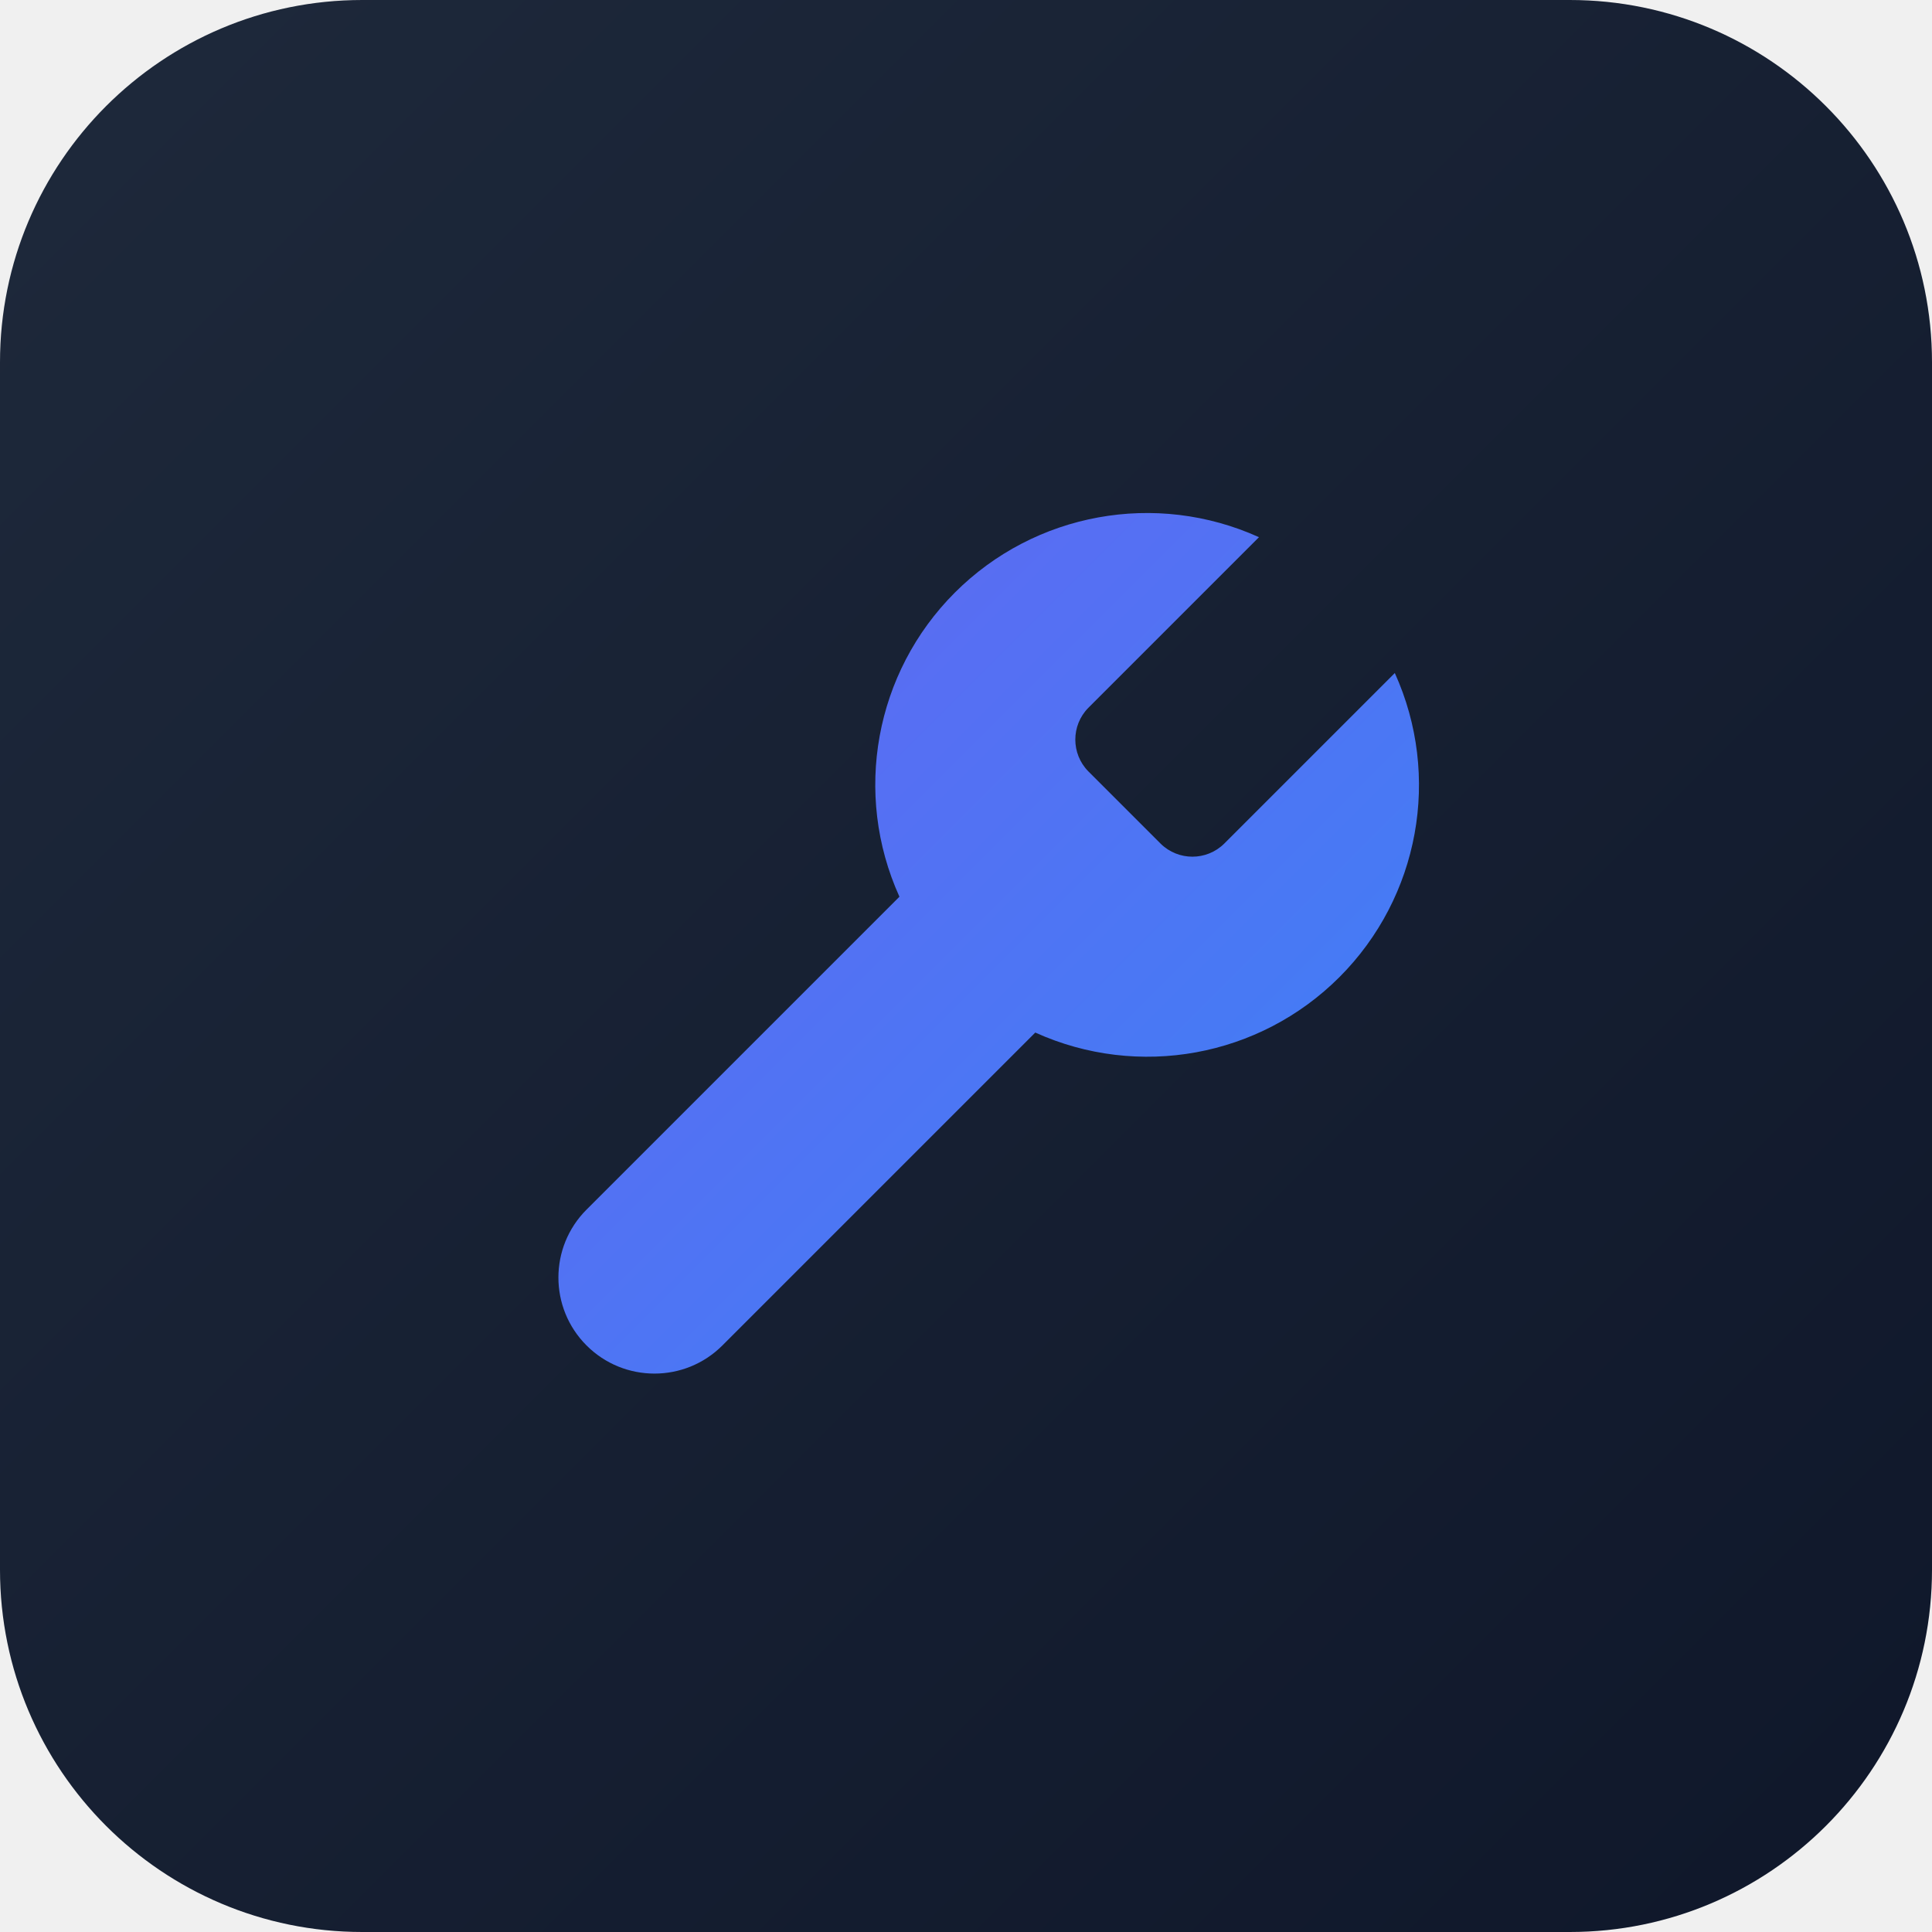
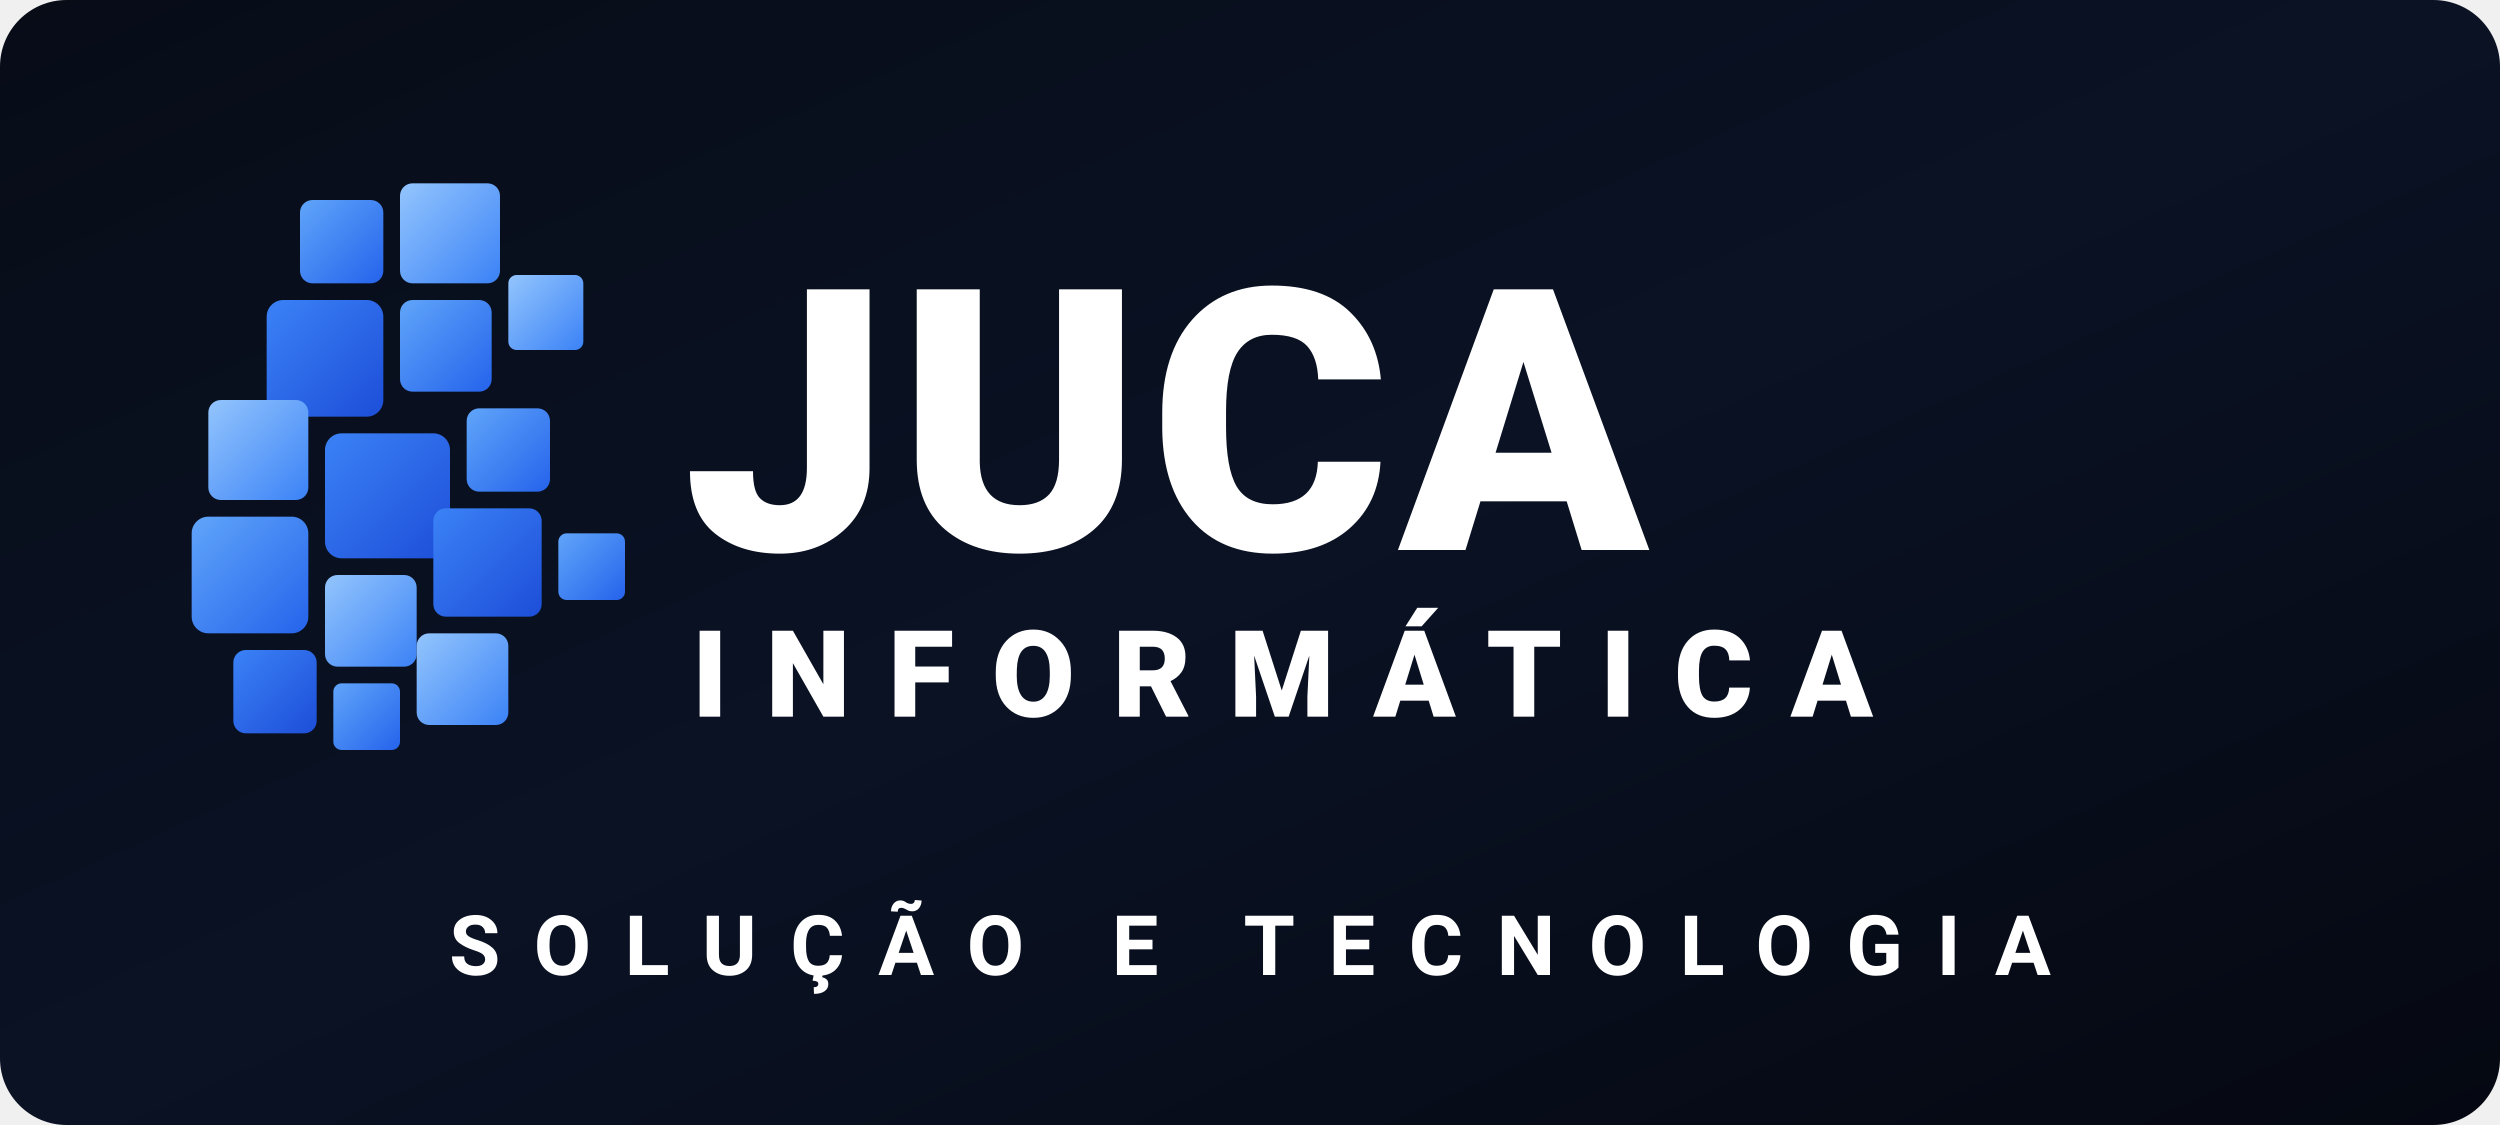
- <svg xmlns="http://www.w3.org/2000/svg" width="256" height="256" viewBox="0 0 256 256">
+ <svg xmlns="http://www.w3.org/2000/svg" width="300" height="135" viewBox="0 0 300 135">
  <defs>
-     <linearGradient id="bg" x1="0" y1="0" x2="1" y2="1">
-       <stop offset="0" stop-color="#1e293b" />
-       <stop offset="1" stop-color="#0f172a" />
+     <linearGradient id="bgGrad" x1="0" y1="0" x2="1" y2="1">
+       <stop offset="0%" stop-color="#070c17" />
+       <stop offset="50%" stop-color="#0a1224" />
+       <stop offset="100%" stop-color="#050811" />
    </linearGradient>
-     <linearGradient id="accent" x1="0" y1="0" x2="1" y2="1">
-       <stop offset="0" stop-color="#6366f1" />
-       <stop offset="1" stop-color="#3b82f6" />
+     <linearGradient id="blueSquare1" x1="0" y1="0" x2="1" y2="1">
+       <stop offset="0%" stop-color="#3b82f6" />
+       <stop offset="100%" stop-color="#1d4ed8" />
+     </linearGradient>
+     <linearGradient id="blueSquare2" x1="0" y1="0" x2="1" y2="1">
+       <stop offset="0%" stop-color="#60a5fa" />
+       <stop offset="100%" stop-color="#2563eb" />
+     </linearGradient>
+     <linearGradient id="blueSquare3" x1="0" y1="0" x2="1" y2="1">
+       <stop offset="0%" stop-color="#93c5fd" />
+       <stop offset="100%" stop-color="#3b82f6" />
+     </linearGradient>
+     <linearGradient id="dividerGrad" x1="0" y1="0" x2="1" y2="0">
+       <stop offset="0%" stop-color="#3b82f6" stop-opacity="0.2" />
+       <stop offset="25%" stop-color="#60a5fa" />
+       <stop offset="75%" stop-color="#60a5fa" />
+       <stop offset="100%" stop-color="#3b82f6" stop-opacity="0.2" />
    </linearGradient>
  </defs>
-   <rect width="256" height="256" rx="48" fill="url(#bg)" />
-   <g transform="translate(56, 56) scale(6)">
-     <path d="M14.7 6.3a1 1 0 0 0 0 1.4l1.6 1.6a1 1 0 0 0 1.4 0l3.77-3.77a6 6 0 0 1-7.94 7.94l-6.91 6.91a2.12 2.12 0 0 1-3-3l6.91-6.91a6 6 0 0 1 7.94-7.94l-3.76 3.76z" fill="url(#accent)" />
+   <rect width="300" height="135" rx="8" fill="url(#bgGrad)" />
+   <g id="pixel-cluster">
+     <rect x="36" y="24" width="10" height="10" rx="1.5" fill="url(#blueSquare2)" />
+     <rect x="48" y="22" width="12" height="12" rx="1.5" fill="url(#blueSquare3)" />
+     <rect x="32" y="36" width="14" height="14" rx="2" fill="url(#blueSquare1)" />
+     <rect x="48" y="36" width="11" height="11" rx="1.5" fill="url(#blueSquare2)" />
+     <rect x="61" y="33" width="9" height="9" rx="1" fill="url(#blueSquare3)" />
+     <rect x="25" y="48" width="12" height="12" rx="1.5" fill="url(#blueSquare3)" />
+     <rect x="39" y="52" width="15" height="15" rx="2" fill="url(#blueSquare1)" />
+     <rect x="56" y="49" width="10" height="10" rx="1.5" fill="url(#blueSquare2)" />
+     <rect x="23" y="62" width="14" height="14" rx="2" fill="url(#blueSquare2)" />
+     <rect x="39" y="69" width="11" height="11" rx="1.5" fill="url(#blueSquare3)" />
+     <rect x="52" y="61" width="13" height="13" rx="1.5" fill="url(#blueSquare1)" />
+     <rect x="67" y="64" width="8" height="8" rx="1" fill="url(#blueSquare2)" />
+     <rect x="28" y="78" width="10" height="10" rx="1.5" fill="url(#blueSquare1)" />
+     <rect x="40" y="82" width="8" height="8" rx="1" fill="url(#blueSquare2)" />
+     <rect x="50" y="76" width="11" height="11" rx="1.5" fill="url(#blueSquare3)" />
  </g>
+   <text x="82" y="66" font-family="-apple-system, BlinkMacSystemFont, 'Segoe UI', Roboto, 'Montserrat', 'Helvetica Neue', Arial, sans-serif" font-weight="900" font-size="44" fill="#ffffff" letter-spacing="1">JUCA</text>
+   <text x="83" y="86" font-family="-apple-system, BlinkMacSystemFont, 'Segoe UI', Roboto, 'Helvetica Neue', Arial, sans-serif" font-weight="800" font-size="14.5" fill="#ffffff" letter-spacing="4.5">INFORMÁTICA</text>
+   <line x1="28" y1="99" x2="272" y2="99" stroke="url(#dividerGrad)" stroke-width="1.5" />
+   <text x="150" y="117" font-family="-apple-system, BlinkMacSystemFont, 'Segoe UI', Roboto, 'Helvetica Neue', Arial, sans-serif" font-weight="700" font-size="10" fill="#ffffff" letter-spacing="4" text-anchor="middle">SOLUÇÃO E TECNOLOGIA</text>
</svg>
